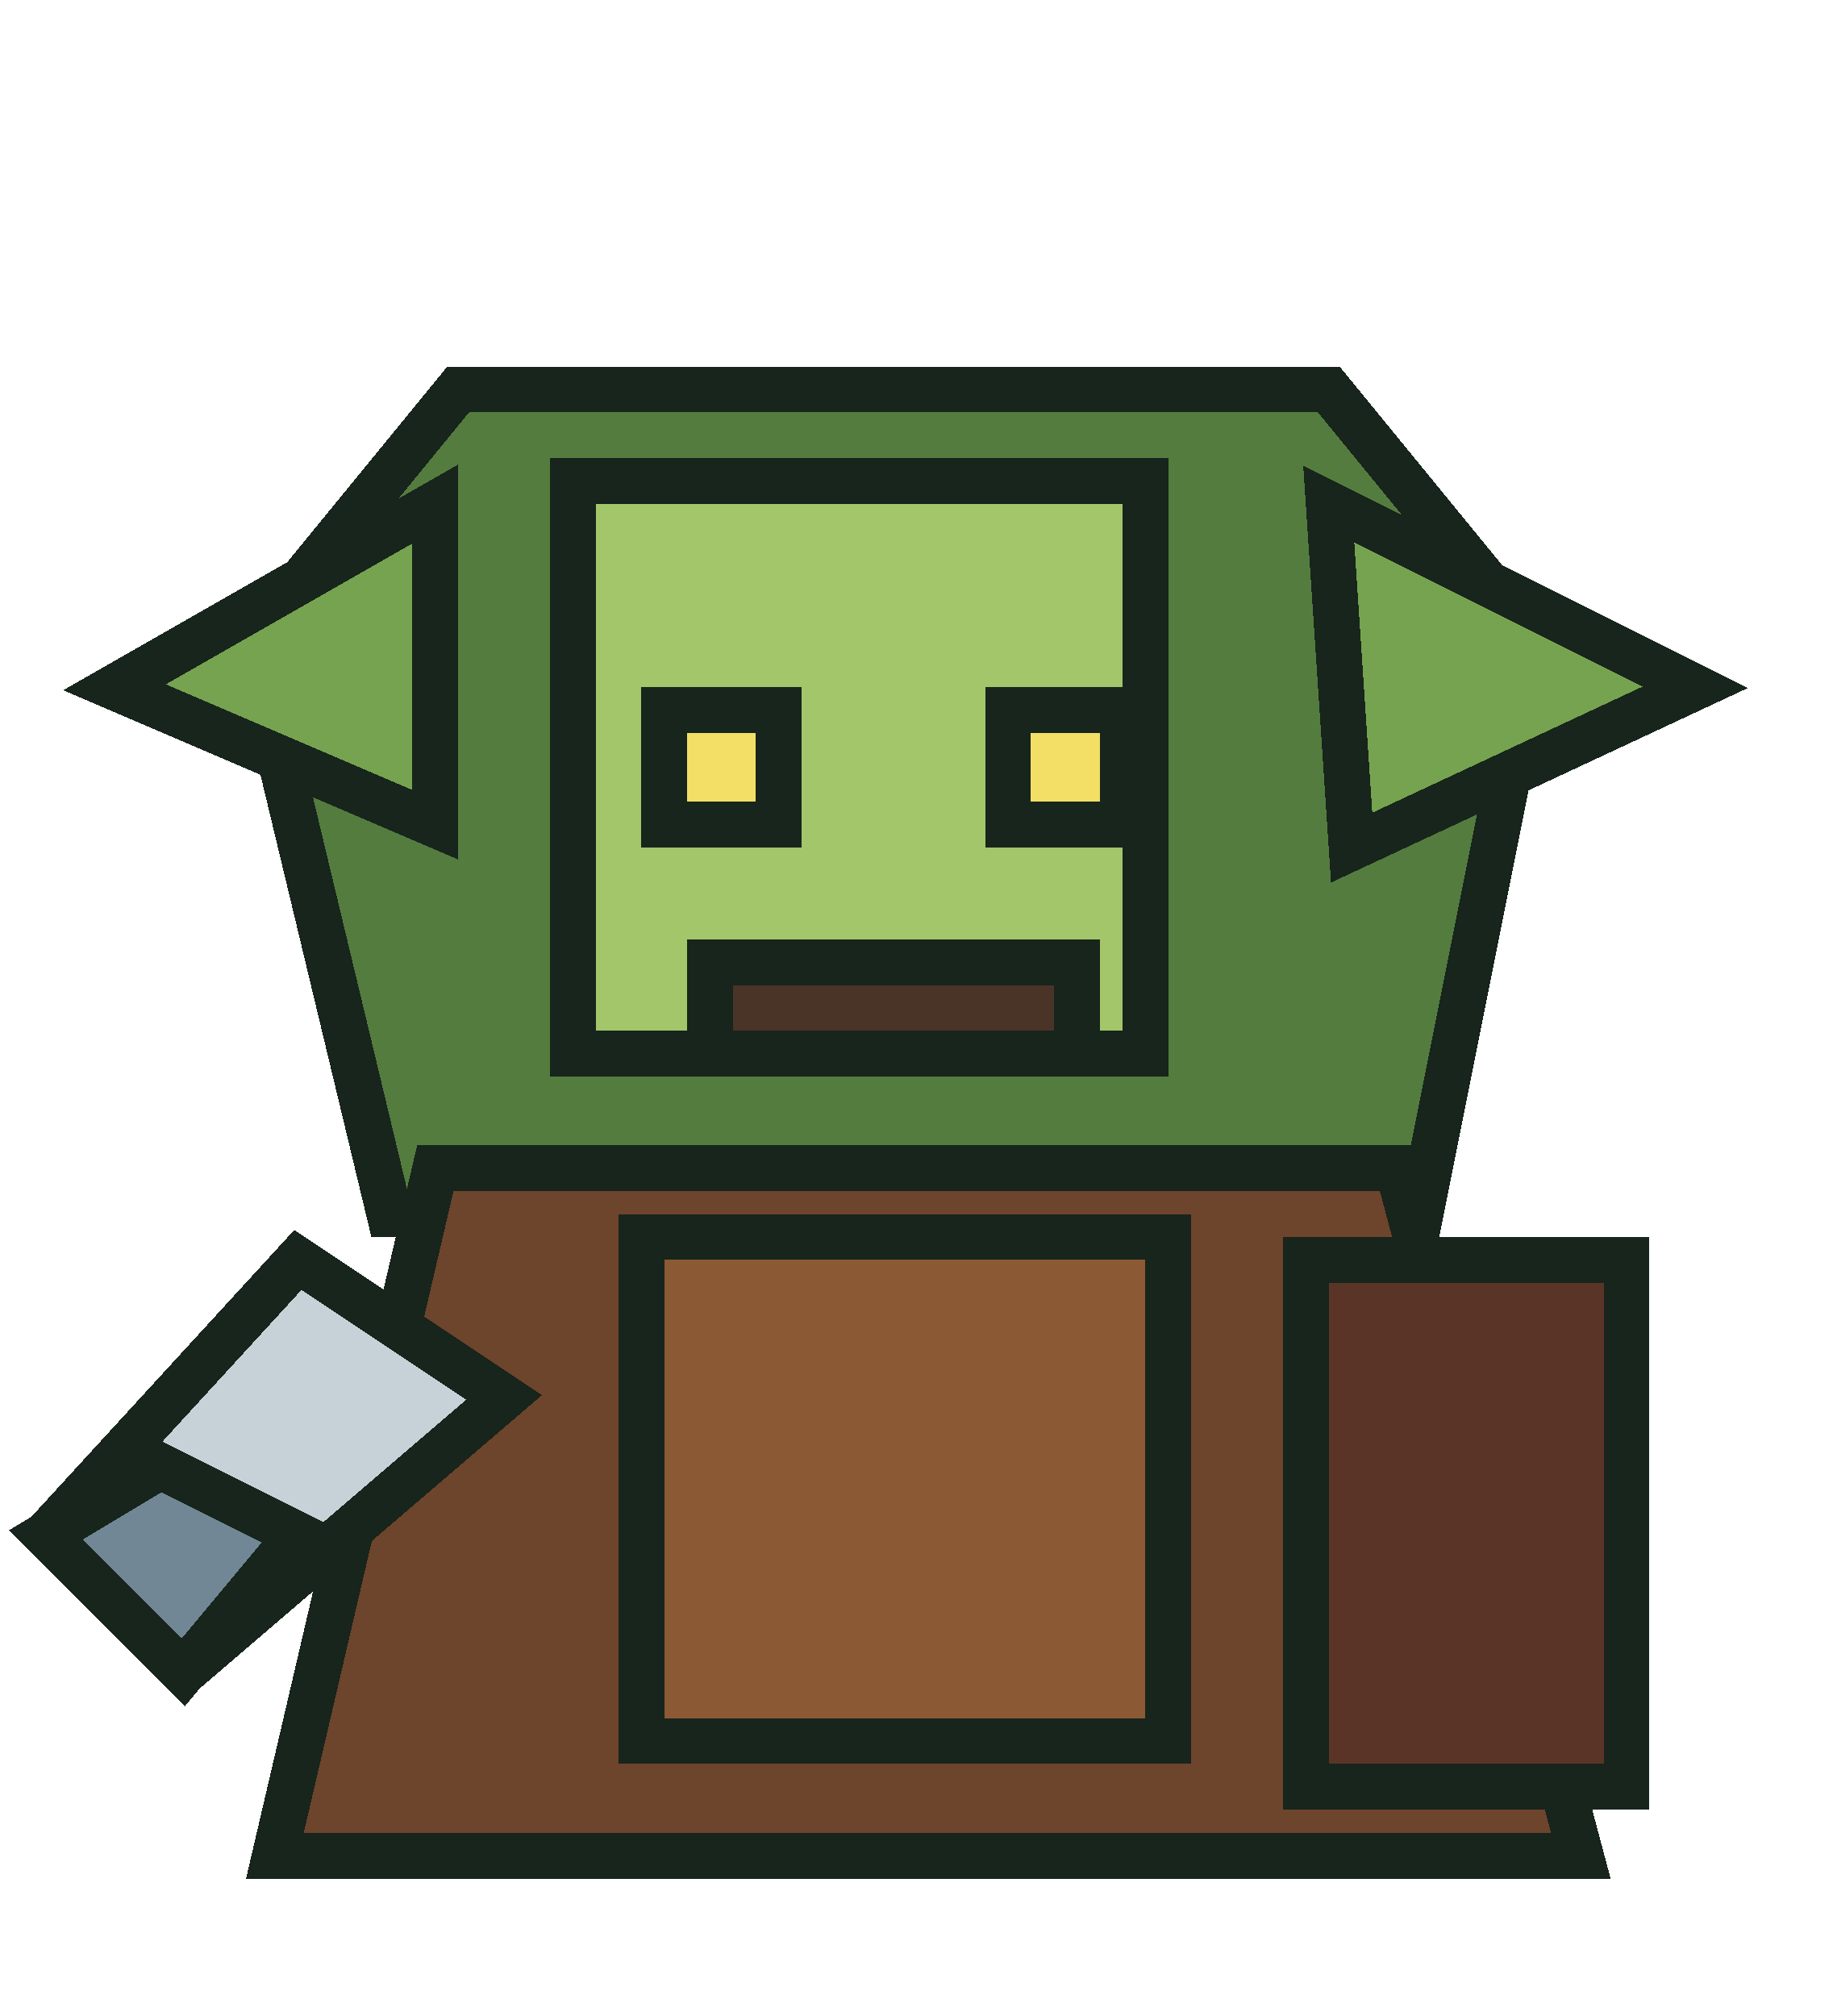
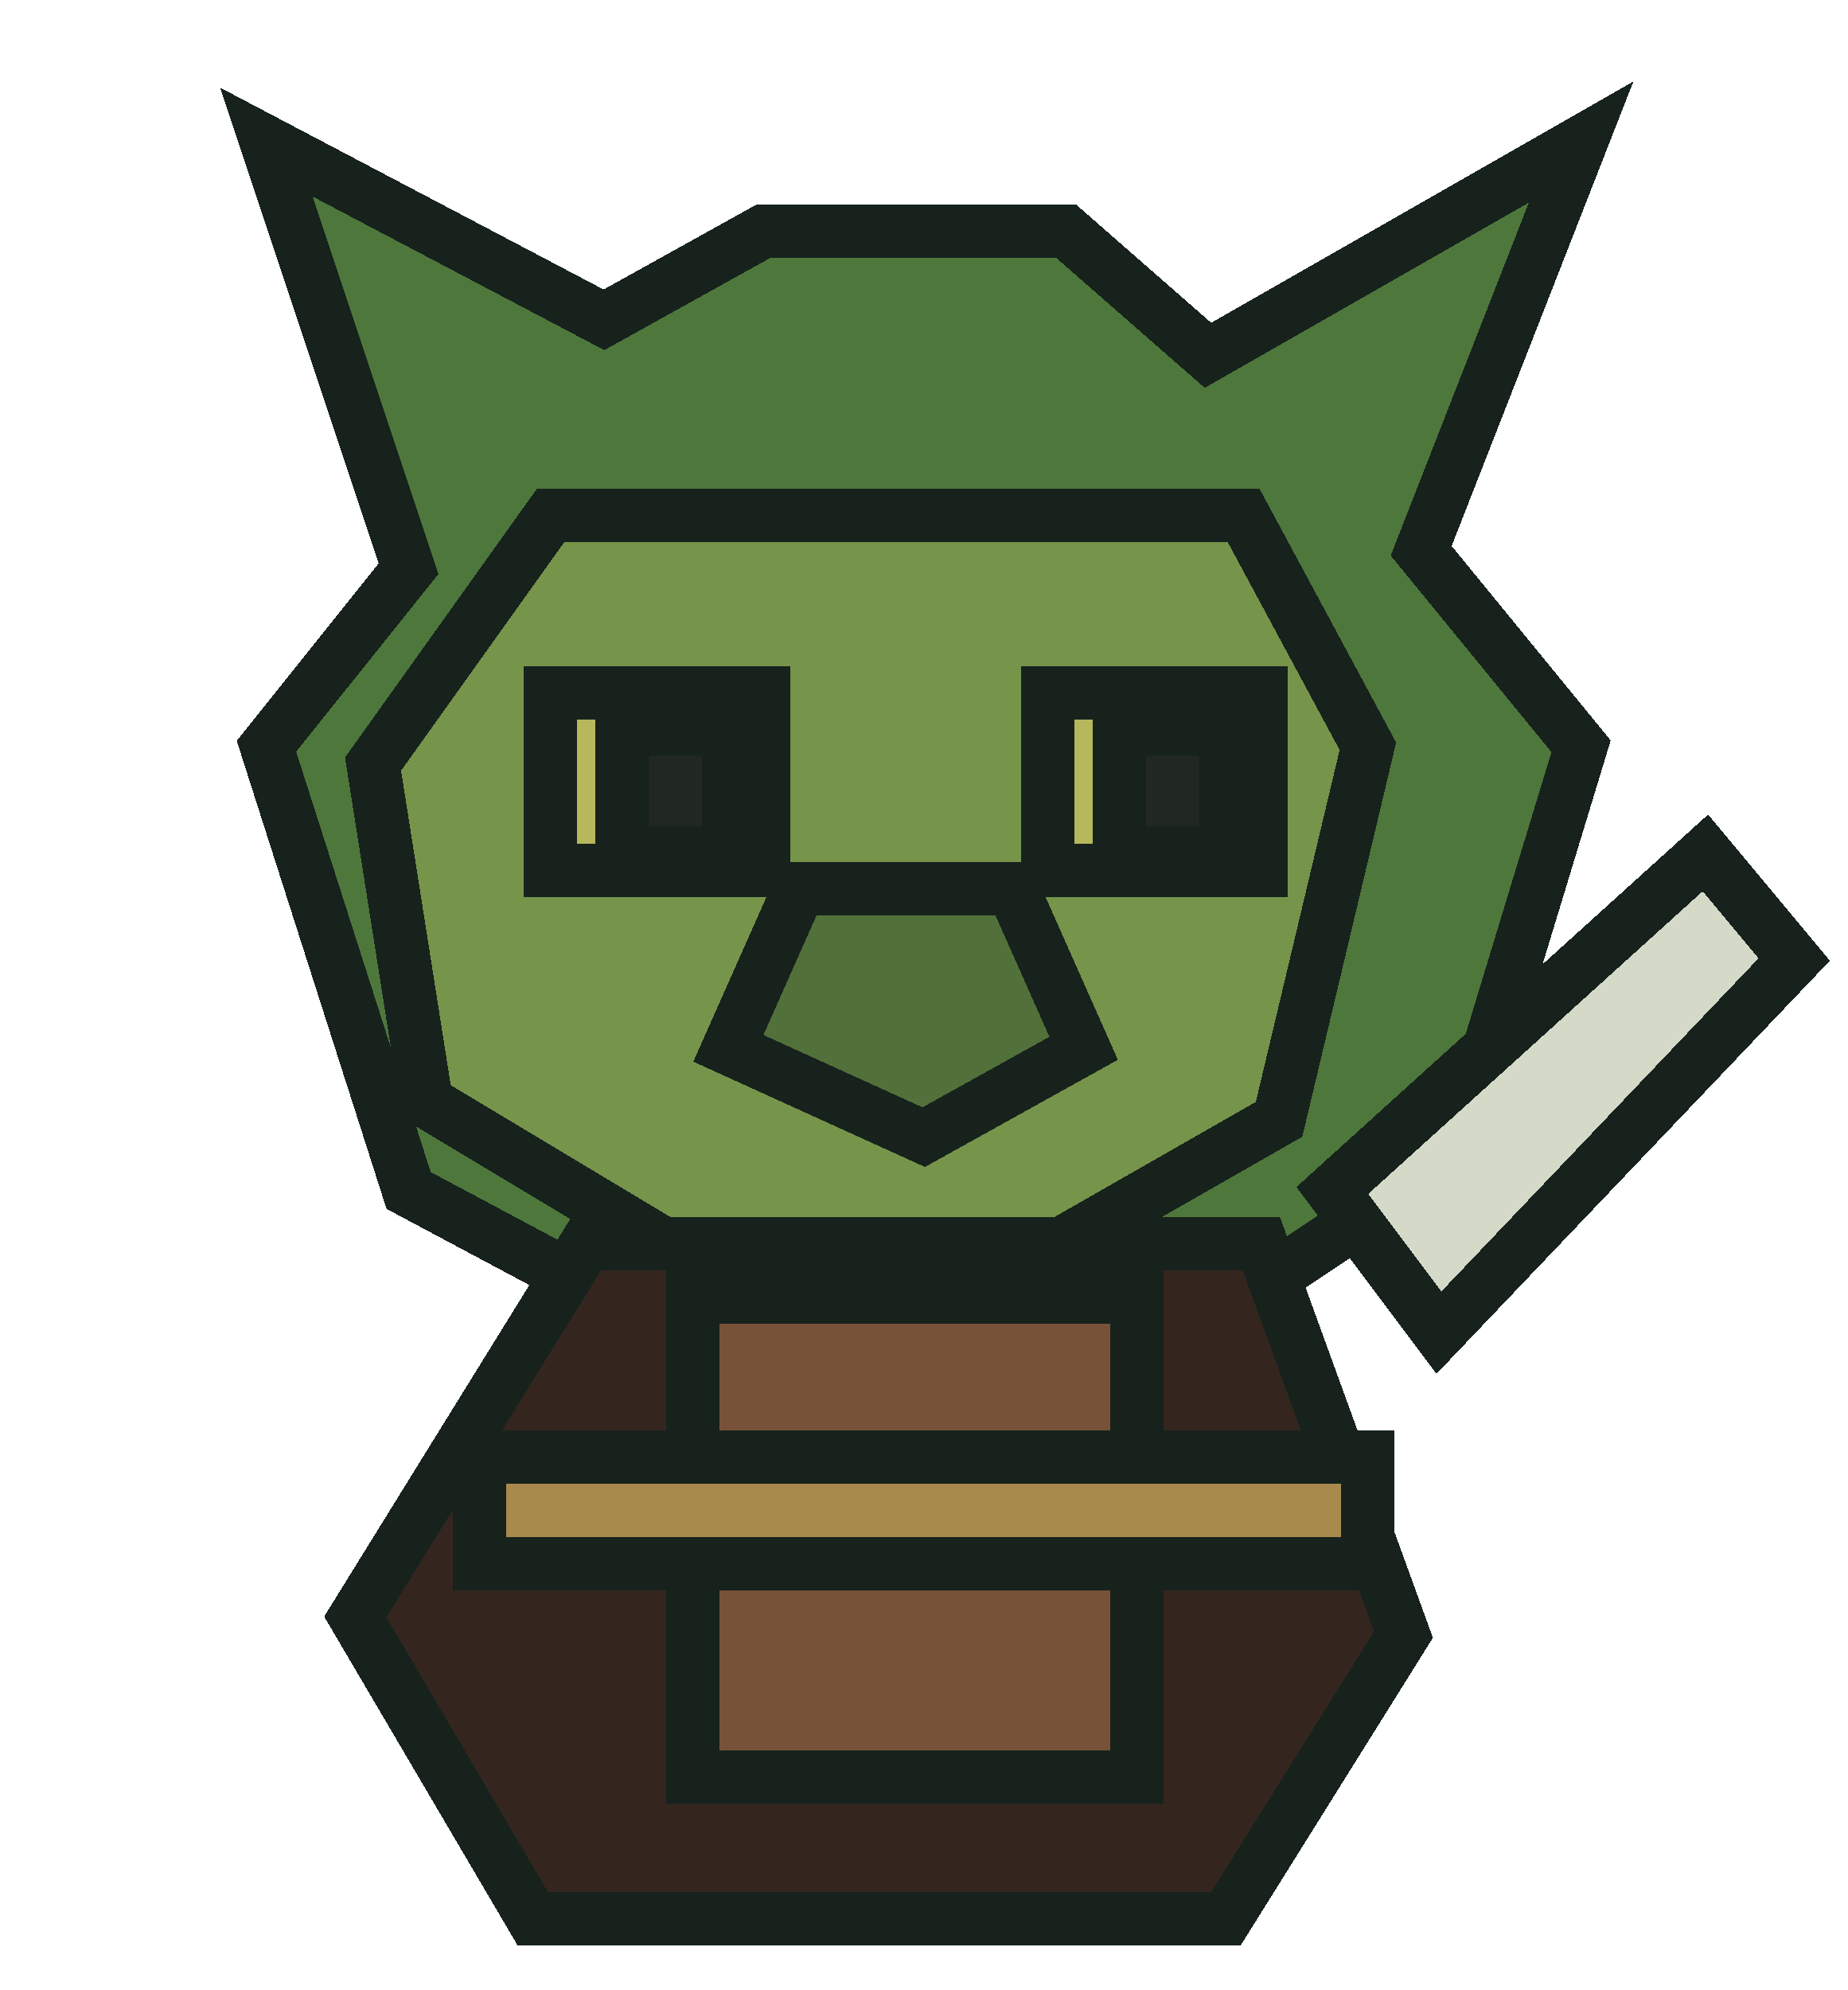
- <svg xmlns="http://www.w3.org/2000/svg" viewBox="0 0 80 88" shape-rendering="crispEdges">
-   <g stroke="#17251c" stroke-width="2">
-     <path fill="#547c3f" d="M20 17h38l9 11-5 25H17l-6-25z" />
-     <path fill="#76a34f" d="m19 22-14 8 14 6zm39 0 16 8-15 7z" />
-     <path fill="#a3c66a" d="M25 21h25v25H25z" />
-     <rect fill="#f3df66" x="29" y="31" width="5" height="5" />
-     <rect fill="#f3df66" x="44" y="31" width="5" height="5" />
-     <path fill="#4a3327" d="M31 42h16v4H31z" />
-     <path fill="#6d442c" d="M19 51h42l8 30H12z" />
-     <path fill="#8b5933" d="M28 54h23v22H28z" />
-     <path fill="#c7d2d8" d="m13 55-11 12 6 6 14-12z" />
-     <path fill="#718795" d="m7 64-5 3 6 6 5-6z" />
-     <path fill="#5a3527" d="M57 55h14v23H57z" />
+ <svg xmlns="http://www.w3.org/2000/svg" viewBox="0 0 104 112" shape-rendering="crispEdges">
+   <g stroke="#17221d" stroke-width="3">
+     <path fill="#4e773c" d="M34 18 15 8l8 24-8 10 8 25 15 8h29l15-10 7-23-9-11 9-23-21 12-8-7H43z" />
+     <path fill="#76944a" d="M31 29h39l7 13-5 21-14 8H39l-15-9-3-19z" />
+     <path fill="#b7b75c" d="M31 39h12v10H31zm28 0h12v10H59z" />
+     <path fill="#202821" d="M35 41h6v7h-6zm28 0h6v7h-6z" />
+     <path fill="#527039" d="M45 50h12l4 9-9 5-11-5z" />
+     <path fill="#34261e" d="M33 70h38l8 22-10 16H30L20 91z" />
+     <path fill="#775238" d="M39 73h25v27H39z" />
+     <path fill="#a88a4c" d="M27 82h50v6H27z" />
+     <path fill="#d4d9c8" d="M75 67 96 48l5 6-20 21z" />
  </g>
</svg>
